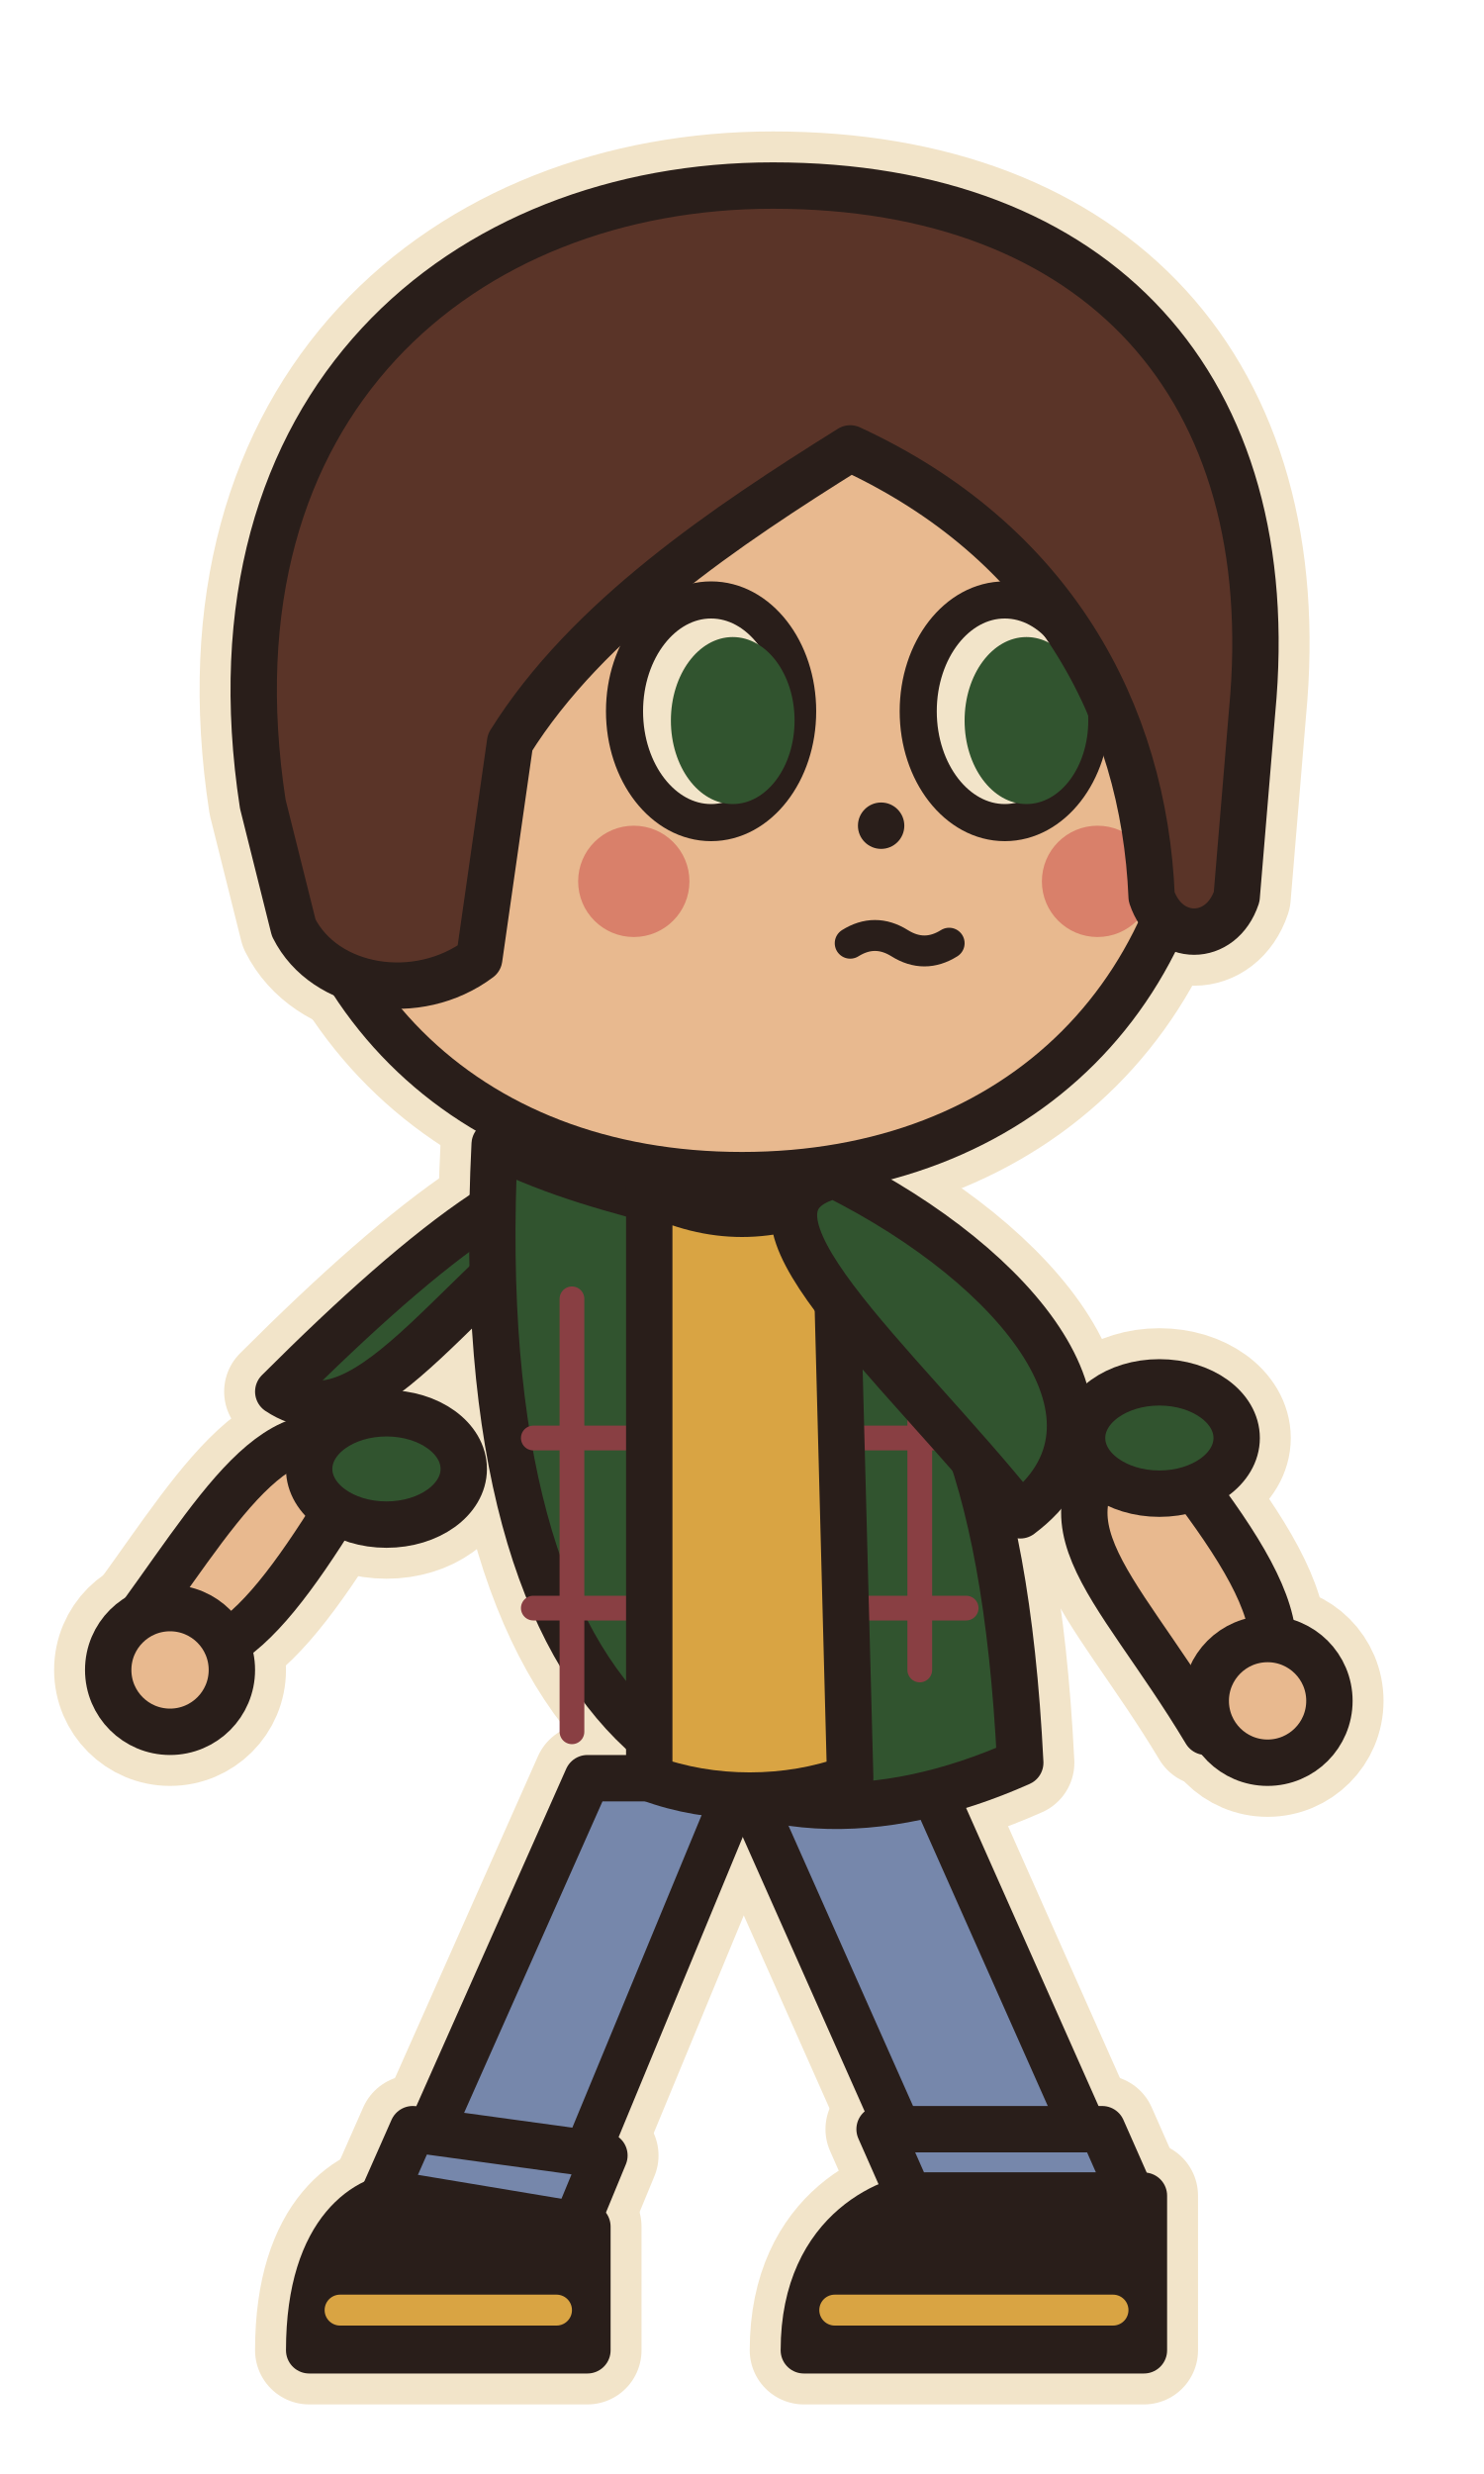
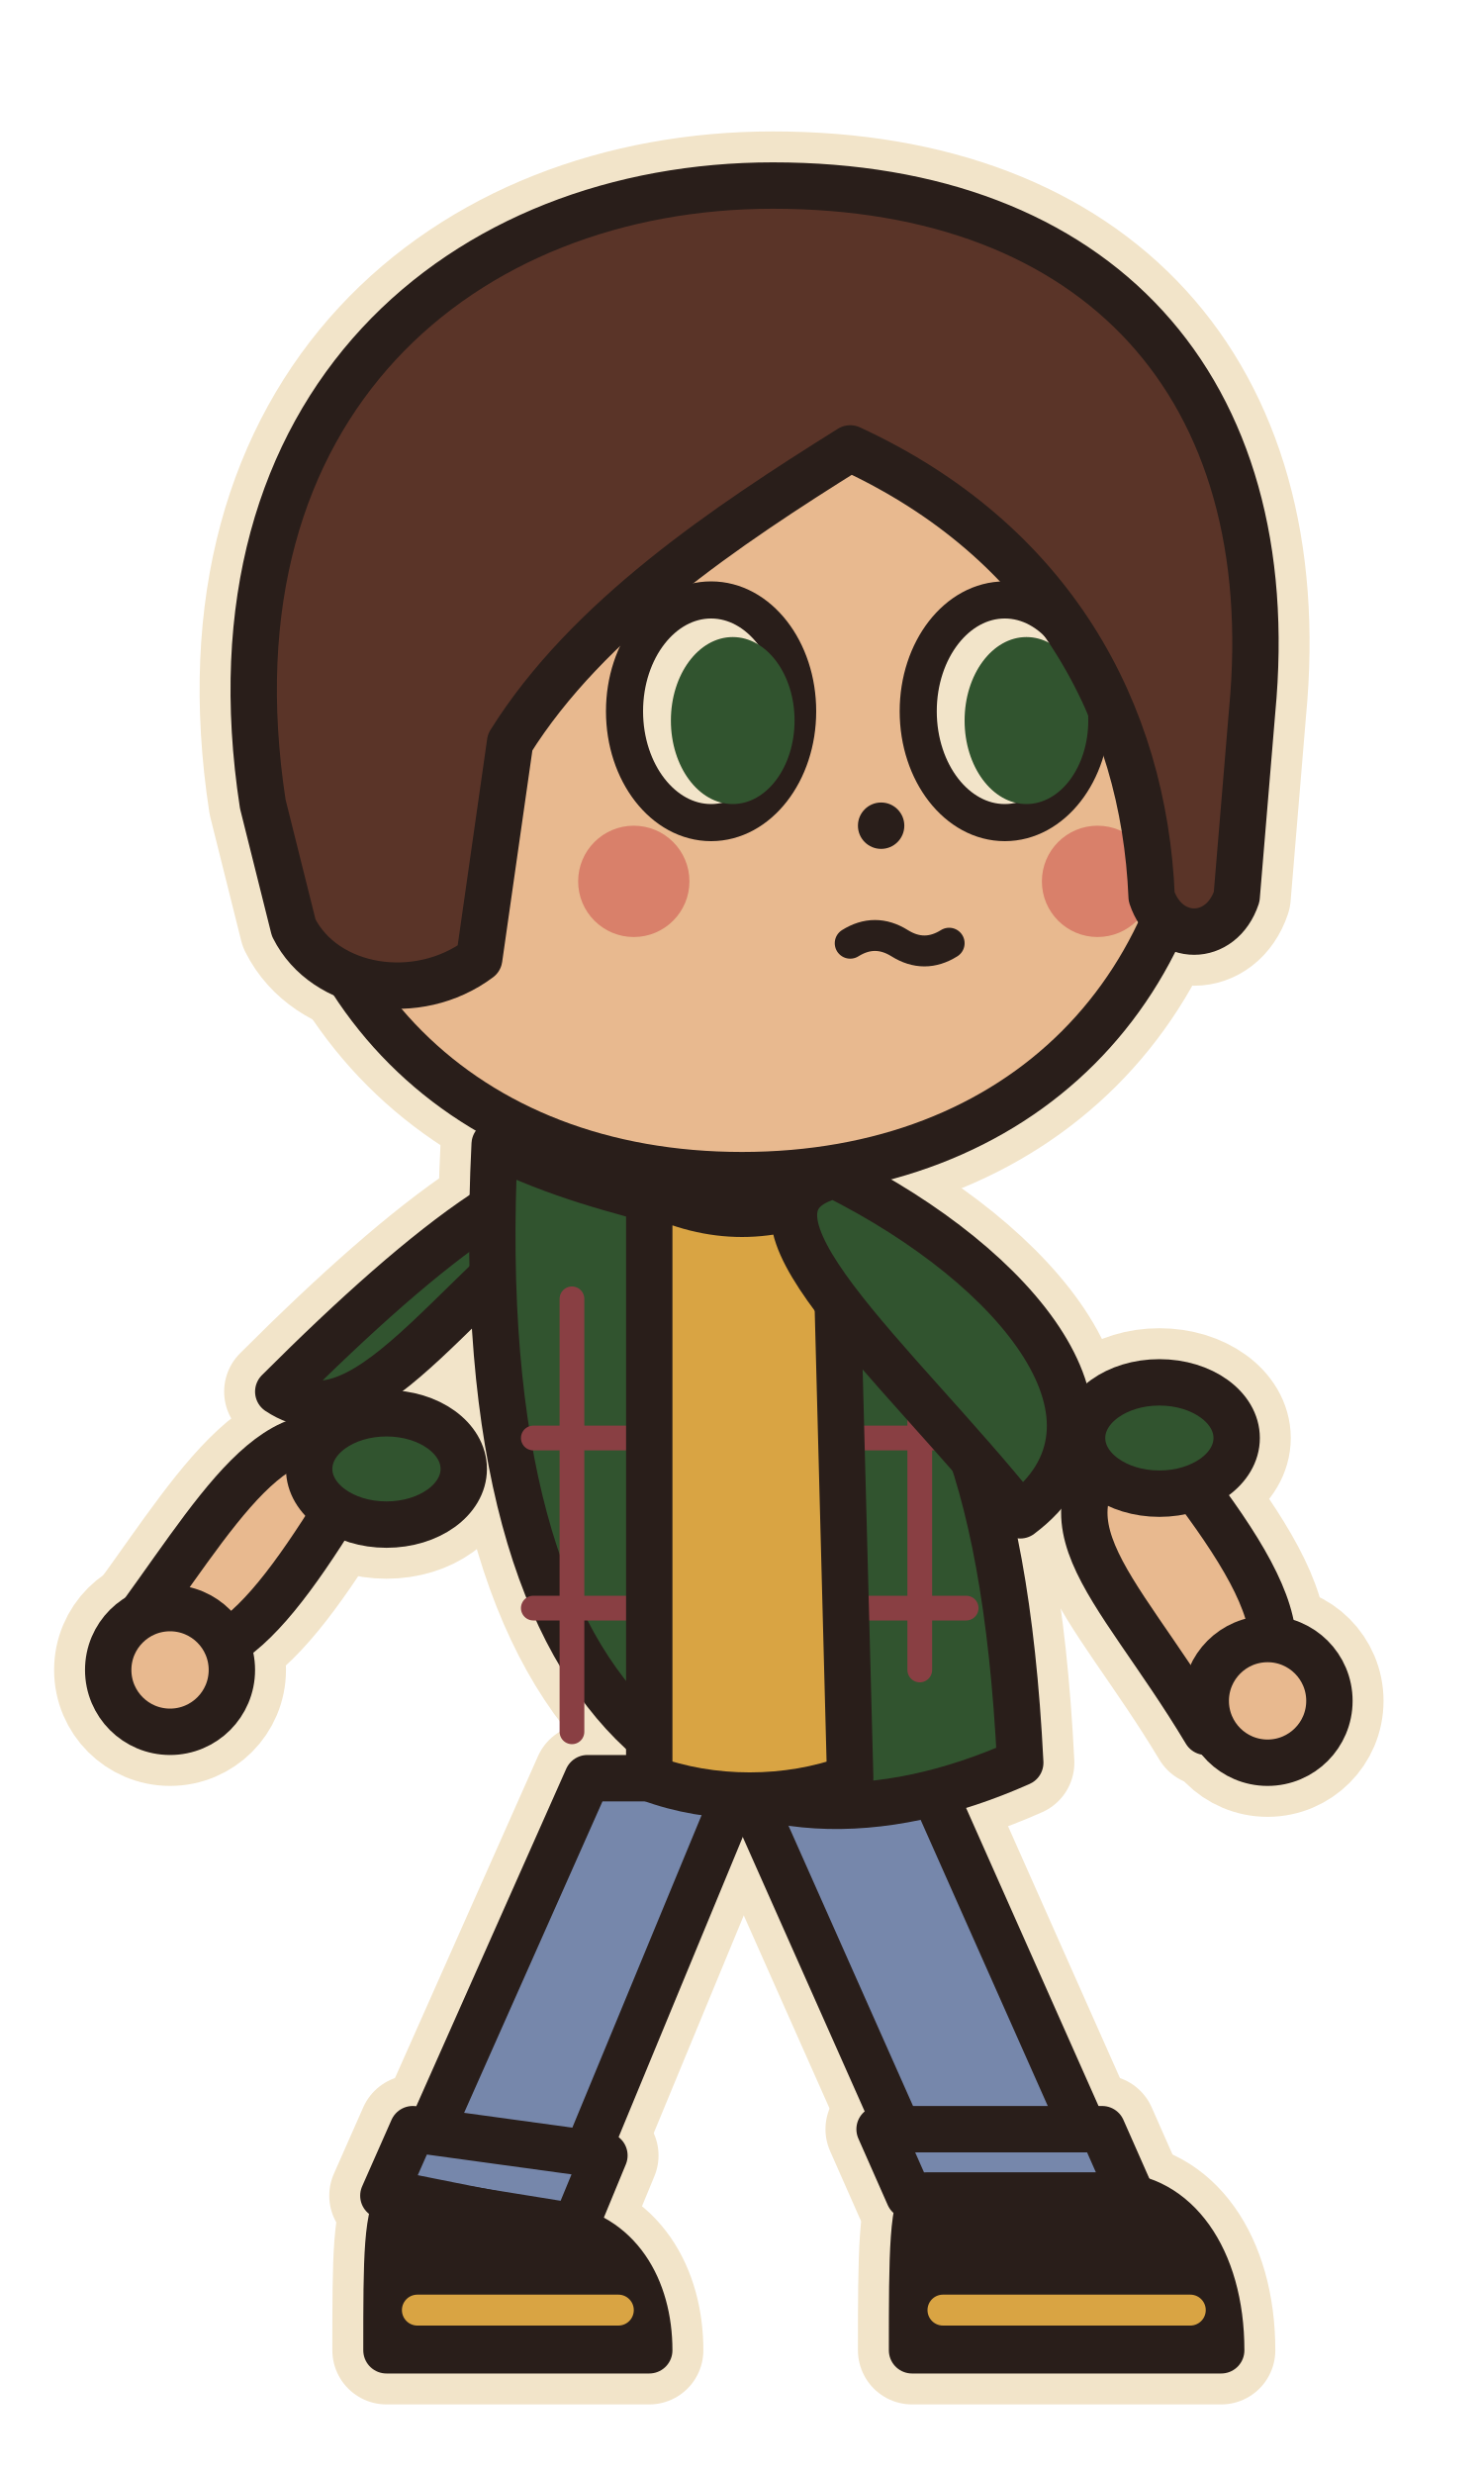
<svg xmlns="http://www.w3.org/2000/svg" viewBox="0 0 96 160" width="96" height="160">
  <g fill="#f2e4c9" stroke="#f2e4c9" stroke-width="7" stroke-linejoin="round" stroke-linecap="round">
    <path d="M 40,76 C 30,82 24,94 18,90 C 28,80 36,74 40,76 Z" fill="#f2e4c9" />
    <path d="M 24,94 C 18,104 14,110 8,106 C 14,98 18,90 24,94 Z" fill="#f2e4c9" />
    <ellipse cx="25" cy="95" rx="5" ry="3.6" fill="#f2e4c9" />
    <circle cx="11" cy="108" r="4" fill="#f2e4c9" />
    <path d="M 38,115 L 26,142 L 36,144 L 48,115 Z" fill="#f2e4c9" />
    <path d="M 26.7,137.7 L 24.8,142 L 37.2,144 L 39.1,139.4 Z" fill="#f2e4c9" />
-     <path d="M 26,142 L 38,144 L 38,152 L 20,152 C 20,144 24,142 26,142 Z" fill="#f2e4c9" />
+     <path d="M 26,142 L 36,144 C 40,144.5 42,148 42,152 L 25,152 C 25,146 25,143 26,142 Z" fill="#f2e4c9" />
    <path d="M 48,115 L 60,142 L 72,142 L 60,115 Z" fill="#f2e4c9" />
    <path d="M 56.9,137.7 L 58.8,142 L 73.2,142 L 71.3,137.7 Z" fill="#f2e4c9" />
-     <path d="M 60,142 L 74,142 L 74,152 L 52,152 C 52,144 58,142 60,142 Z" fill="#f2e4c9" />
+     <path d="M 60,142 L 72,142 C 76,142 79,146 79,152 L 59,152 C 59,146 59,142 60,142 Z" fill="#f2e4c9" />
    <path d="M 32,74 C 48,82 64,74 66,114 C 48,122 30,114 32,74 Z" fill="#f2e4c9" />
    <path d="M 42,77 C 46,79 50,79 54,77 L 55,115 C 51,116.5 46,116.5 42,115 Z" fill="#f2e4c9" />
    <path d="M 54,76 C 66,82 74,92 66,98 C 58,88 46,78 54,76 Z" fill="#f2e4c9" />
    <path d="M 74,92 C 82,102 86,108 78,112 C 72,102 66,98 74,92 Z" fill="#f2e4c9" />
    <ellipse cx="75" cy="93" rx="5" ry="3.6" fill="#f2e4c9" />
    <circle cx="82" cy="110" r="4" fill="#f2e4c9" />
    <path d="M 48,18 C 66,18 78,30 78,46 C 78,64 66,76 48,76 C 30,76 18,64 18,46 C 18,30 30,18 48,18 Z" fill="#f2e4c9" />
    <path d="M 17,52 C 13,26 30,12 50,12 C 71,12 83,25 81,46 L 80,58 C 79,61 75.5,61 74.5,58 C 74,46 68,35 55,29 C 47,34 38,40 33,48 L 31,62 C 27,65 21,64 19,60 Z" fill="#f2e4c9" />
  </g>
  <g stroke="#291e1a" stroke-width="3" stroke-linejoin="round" stroke-linecap="round">
    <path d="M 40,76 C 30,82 24,94 18,90 C 28,80 36,74 40,76 Z" fill="#31542f" />
    <path d="M 24,94 C 18,104 14,110 8,106 C 14,98 18,90 24,94 Z" fill="#e8b98f" />
    <ellipse cx="25" cy="95" rx="5" ry="3.6" fill="#31542f" />
    <circle cx="11" cy="108" r="4" fill="#e8b98f" />
    <path d="M 38,115 L 26,142 L 36,144 L 48,115 Z" fill="#7687ab" />
    <path d="M 26.7,137.7 L 24.8,142 L 37.2,144 L 39.1,139.4 Z" fill="#7687ab" />
-     <path d="M 26,142 L 38,144 L 38,152 L 20,152 C 20,144 24,142 26,142 Z" fill="#291e1a" />
-     <path d="M 22,149.4 L 36,149.4" fill="none" stroke="#d9a443" stroke-width="2" />
+     <path d="M 26,142 L 36,144 C 40,144.5 42,148 42,152 L 25,152 C 25,146 25,143 26,142 Z" fill="#291e1a" />
+     <path d="M 27,149.4 L 40,149.4" fill="none" stroke="#d9a443" stroke-width="2" />
    <path d="M 48,115 L 60,142 L 72,142 L 60,115 Z" fill="#7687ab" />
    <path d="M 56.9,137.7 L 58.8,142 L 73.2,142 L 71.3,137.7 Z" fill="#7687ab" />
-     <path d="M 60,142 L 74,142 L 74,152 L 52,152 C 52,144 58,142 60,142 Z" fill="#291e1a" />
-     <path d="M 54,149.4 L 72,149.4" fill="none" stroke="#d9a443" stroke-width="2" />
+     <path d="M 60,142 L 72,142 C 76,142 79,146 79,152 L 59,152 C 59,146 59,142 60,142 Z" fill="#291e1a" />
+     <path d="M 61,149.4 L 77,149.4" fill="none" stroke="#d9a443" stroke-width="2" />
    <path d="M 32,74 C 48,82 64,74 66,114 C 48,122 30,114 32,74 Z" fill="#31542f" />
    <path d="M 37,84 L 37,112" fill="none" stroke="#893f43" stroke-width="1.6" />
    <path d="M 34.5,93 L 42,93" fill="none" stroke="#893f43" stroke-width="1.6" />
    <path d="M 34.5,104 L 42,104" fill="none" stroke="#893f43" stroke-width="1.6" />
    <path d="M 59.5,84 L 59.5,108" fill="none" stroke="#893f43" stroke-width="1.6" />
    <path d="M 55,93 L 62,93" fill="none" stroke="#893f43" stroke-width="1.6" />
    <path d="M 55,104 L 62.5,104" fill="none" stroke="#893f43" stroke-width="1.6" />
    <path d="M 42,77 C 46,79 50,79 54,77 L 55,115 C 51,116.5 46,116.5 42,115 Z" fill="#d9a443" />
    <path d="M 54,76 C 66,82 74,92 66,98 C 58,88 46,78 54,76 Z" fill="#31542f" />
    <path d="M 74,92 C 82,102 86,108 78,112 C 72,102 66,98 74,92 Z" fill="#e8b98f" />
    <ellipse cx="75" cy="93" rx="5" ry="3.6" fill="#31542f" />
    <circle cx="82" cy="110" r="4" fill="#e8b98f" />
    <path d="M 48,18 C 66,18 78,30 78,46 C 78,64 66,76 48,76 C 30,76 18,64 18,46 C 18,30 30,18 48,18 Z" fill="#e8b98f" />
    <circle cx="41" cy="57" r="3.6" fill="#d9806a" stroke="none" />
    <circle cx="71" cy="57" r="3.6" fill="#d9806a" stroke="none" />
    <ellipse cx="46" cy="46" rx="5.6" ry="7.2" fill="#f2e4c9" stroke-width="2.4" />
    <ellipse cx="47.4" cy="46.6" rx="4" ry="5.4" fill="#31542f" stroke="none" />
    <ellipse cx="65" cy="46" rx="5.6" ry="7.2" fill="#f2e4c9" stroke-width="2.4" />
    <ellipse cx="66.4" cy="46.6" rx="4" ry="5.4" fill="#31542f" stroke="none" />
    <circle cx="57" cy="53.4" r="1.5" fill="#291e1a" stroke="none" />
    <path d="M 55,61 Q 56.6,60 58.2,61 Q 59.8,62 61.4,61" fill="none" stroke-width="2" />
    <path d="M 17,52 C 13,26 30,12 50,12 C 71,12 83,25 81,46 L 80,58 C 79,61 75.5,61 74.5,58 C 74,46 68,35 55,29 C 47,34 38,40 33,48 L 31,62 C 27,65 21,64 19,60 Z" fill="#5a3428" />
  </g>
</svg>
